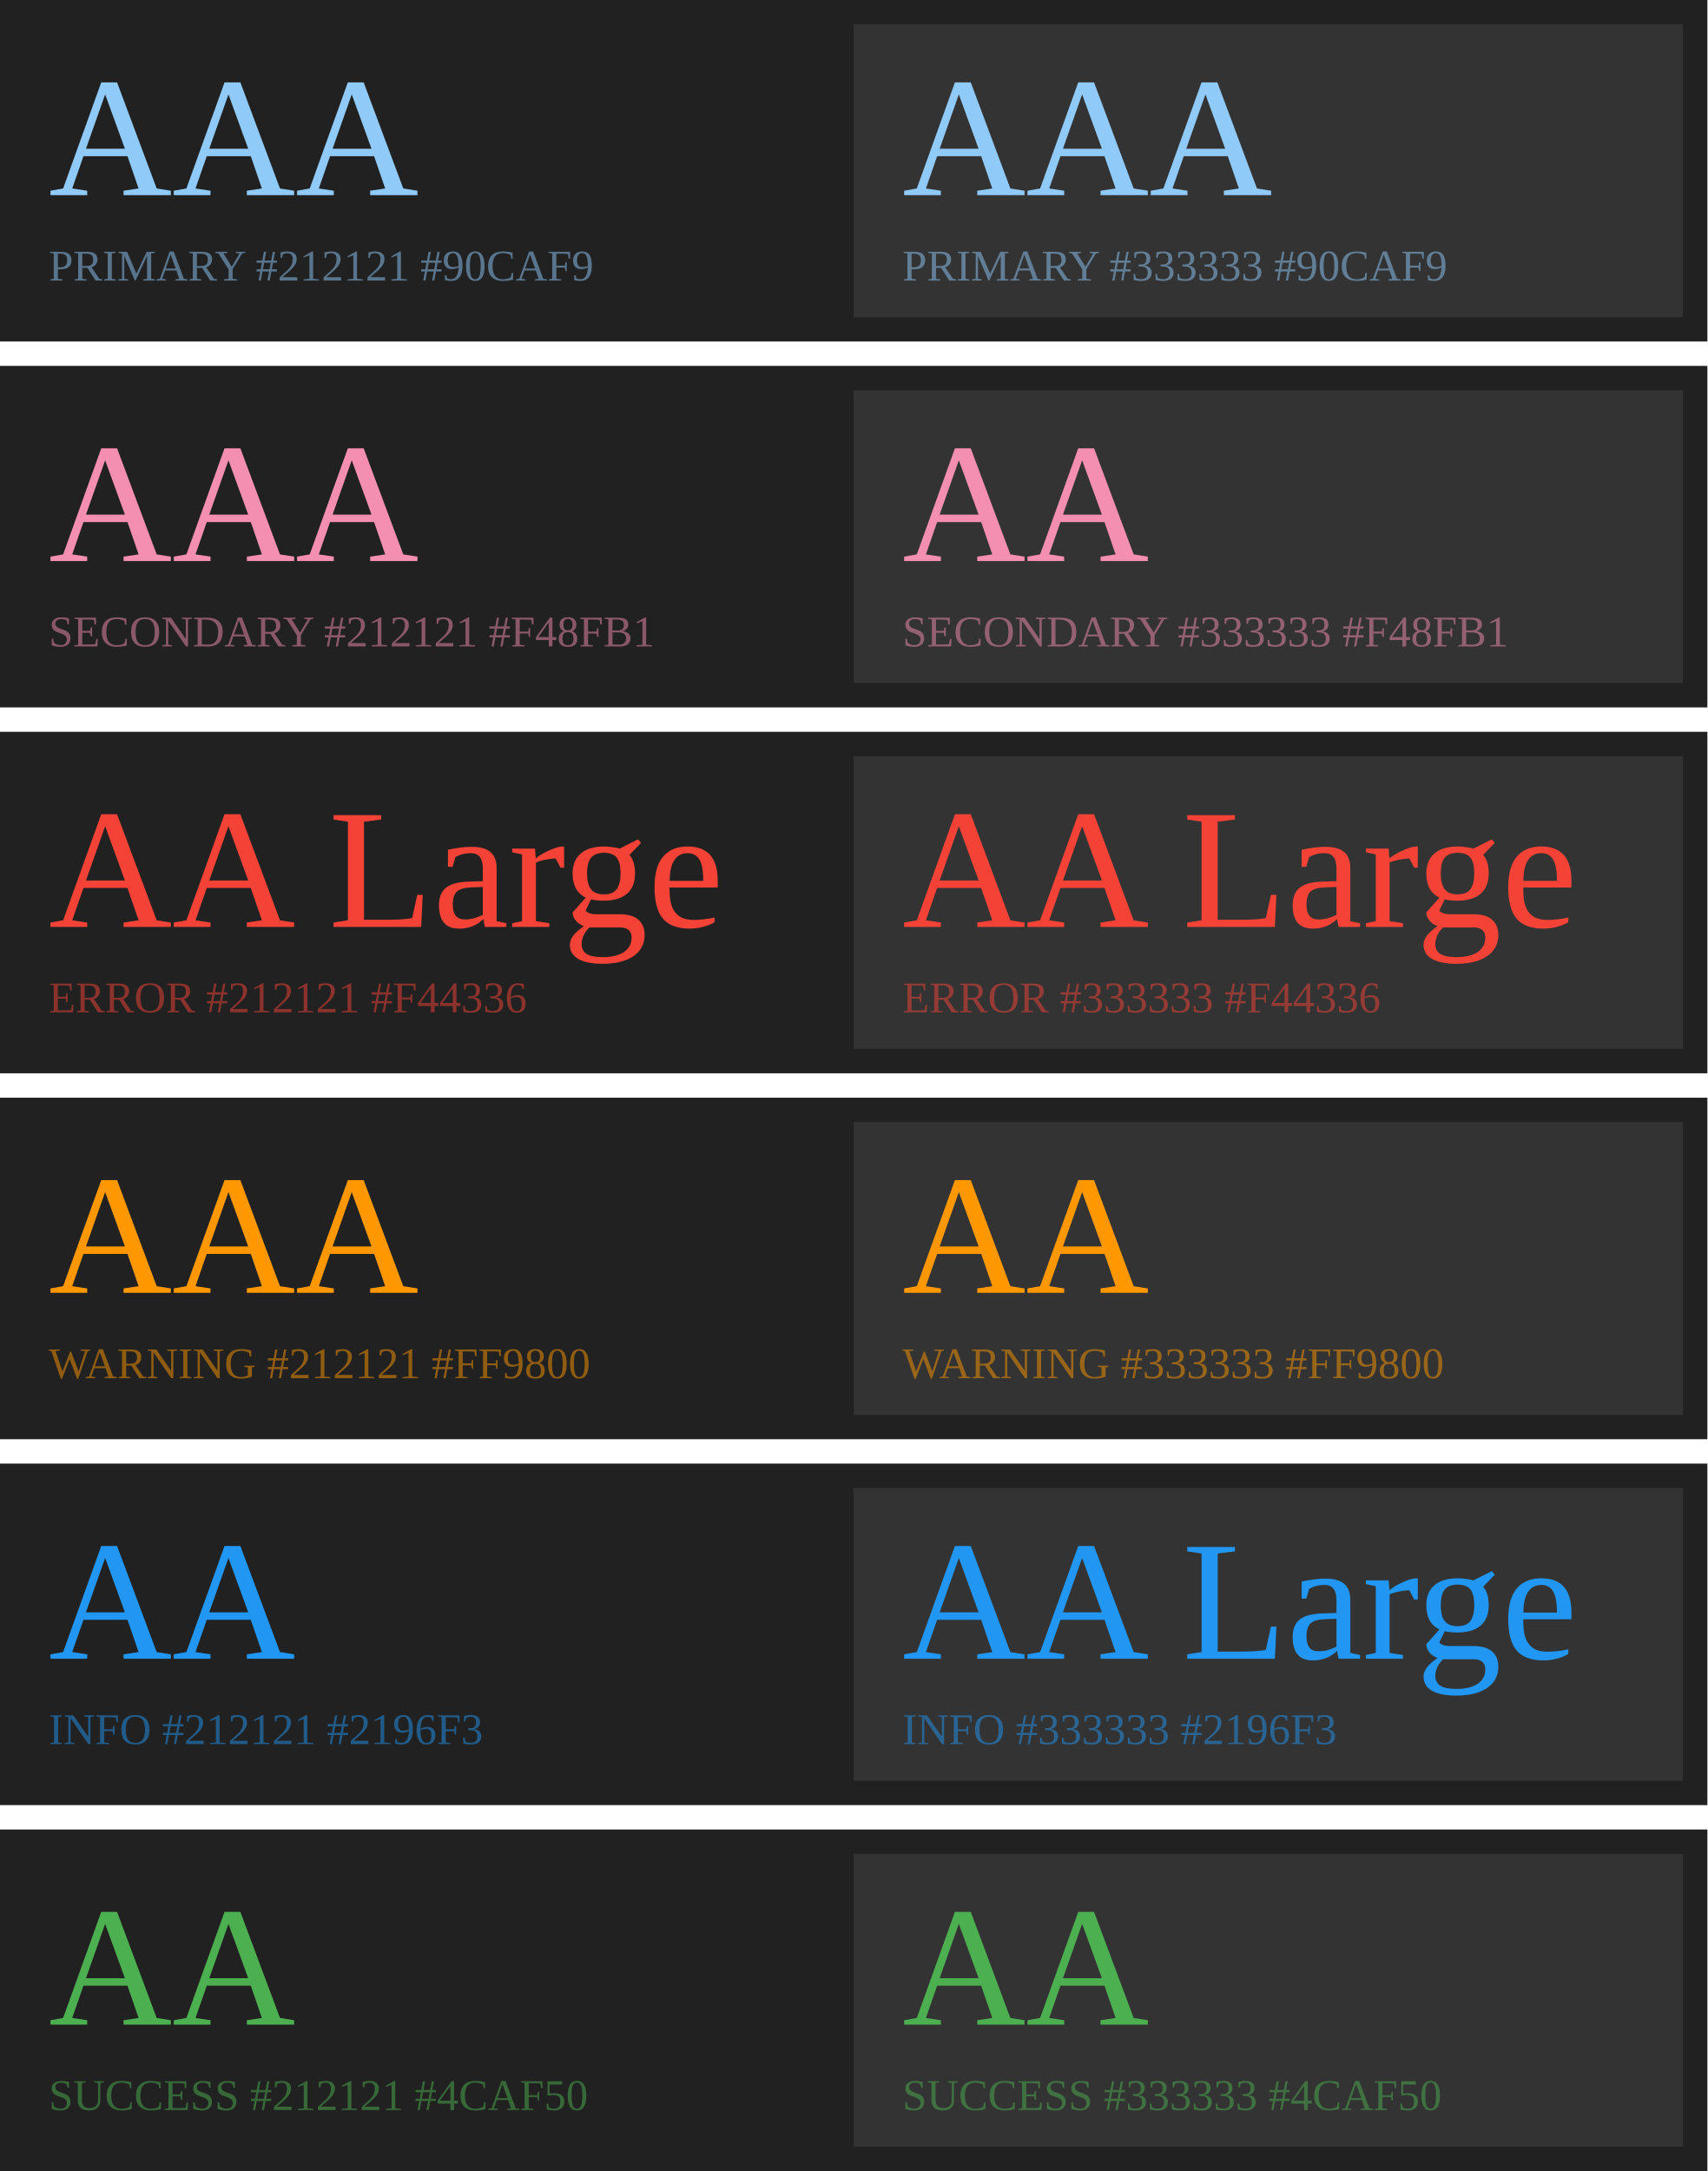
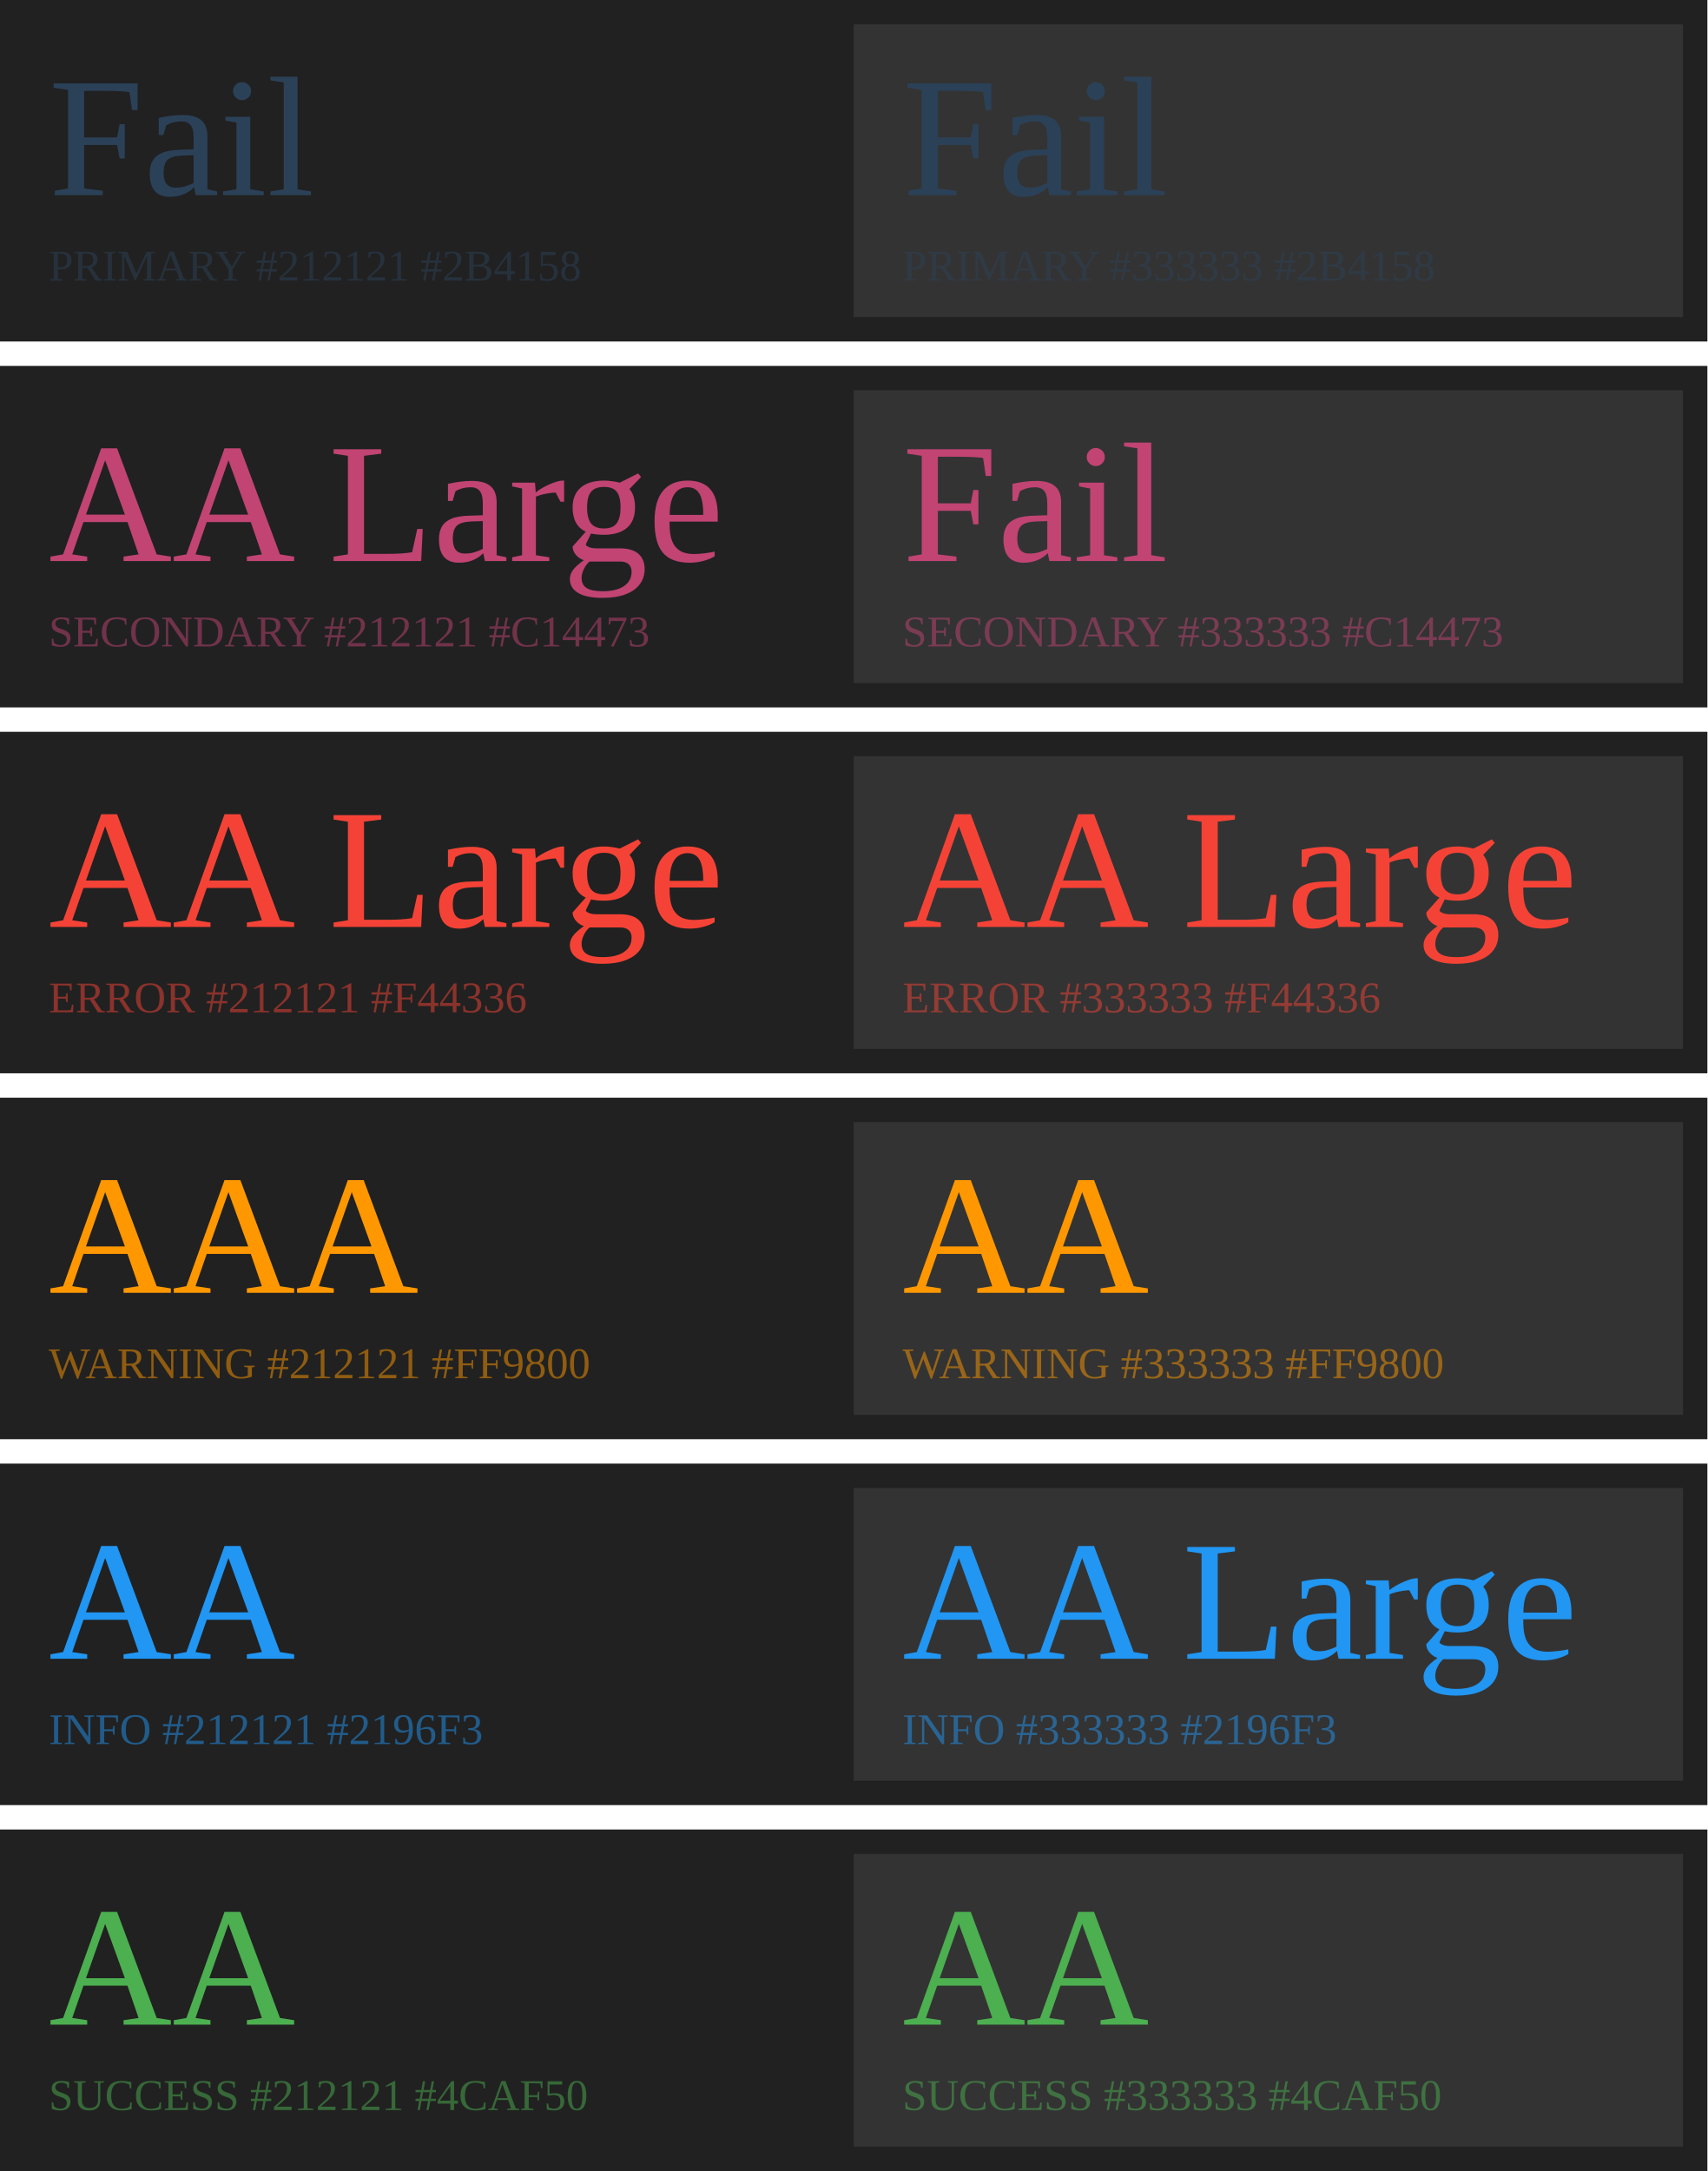
<svg xmlns="http://www.w3.org/2000/svg" version="1.1" width="700" height="890" data-reactroot="">
  <style>
            text {
              font-family: "Times New Roman", Times, serif;
            }
          </style>
  <g transform="translate(0 0)">
    <rect width="700" height="140" fill="#212121" />
-     <text x="20" y="80" font-size="70" fill="#90caf9">AAA</text>
-     <text x="20" y="115" font-size="18" fill="#90caf9" opacity="0.5">PRIMARY #212121 #90CAF9</text>
+     <text x="20" y="80" font-size="70" fill="#2b4158">Fail</text>
+     <text x="20" y="115" font-size="18" fill="#2b4158" opacity="0.5">PRIMARY #212121 #2B4158</text>
    <rect x="350" y="10" width="340" height="120" fill="#333333" />
-     <text x="370" y="80" font-size="70" fill="#90caf9">AAA</text>
-     <text x="370" y="115" font-size="18" fill="#90caf9" opacity="0.5">PRIMARY #333333 #90CAF9</text>
+     <text x="370" y="80" font-size="70" fill="#2b4158">Fail</text>
+     <text x="370" y="115" font-size="18" fill="#2b4158" opacity="0.5">PRIMARY #333333 #2B4158</text>
  </g>
  <g transform="translate(0 150)">
    <rect width="700" height="140" fill="#212121" />
-     <text x="20" y="80" font-size="70" fill="#f48fb1">AAA</text>
-     <text x="20" y="115" font-size="18" fill="#f48fb1" opacity="0.5">SECONDARY #212121 #F48FB1</text>
+     <text x="20" y="80" font-size="70" fill="#c14473">AA Large</text>
+     <text x="20" y="115" font-size="18" fill="#c14473" opacity="0.5">SECONDARY #212121 #C14473</text>
    <rect x="350" y="10" width="340" height="120" fill="#333333" />
-     <text x="370" y="80" font-size="70" fill="#f48fb1">AA</text>
-     <text x="370" y="115" font-size="18" fill="#f48fb1" opacity="0.5">SECONDARY #333333 #F48FB1</text>
+     <text x="370" y="80" font-size="70" fill="#c14473">Fail</text>
+     <text x="370" y="115" font-size="18" fill="#c14473" opacity="0.5">SECONDARY #333333 #C14473</text>
  </g>
  <g transform="translate(0 300)">
    <rect width="700" height="140" fill="#212121" />
    <text x="20" y="80" font-size="70" fill="#f44336">AA Large</text>
    <text x="20" y="115" font-size="18" fill="#f44336" opacity="0.5">ERROR #212121 #F44336</text>
    <rect x="350" y="10" width="340" height="120" fill="#333333" />
    <text x="370" y="80" font-size="70" fill="#f44336">AA Large</text>
    <text x="370" y="115" font-size="18" fill="#f44336" opacity="0.5">ERROR #333333 #F44336</text>
  </g>
  <g transform="translate(0 450)">
    <rect width="700" height="140" fill="#212121" />
    <text x="20" y="80" font-size="70" fill="#ff9800">AAA</text>
    <text x="20" y="115" font-size="18" fill="#ff9800" opacity="0.5">WARNING #212121 #FF9800</text>
    <rect x="350" y="10" width="340" height="120" fill="#333333" />
    <text x="370" y="80" font-size="70" fill="#ff9800">AA</text>
    <text x="370" y="115" font-size="18" fill="#ff9800" opacity="0.5">WARNING #333333 #FF9800</text>
  </g>
  <g transform="translate(0 600)">
    <rect width="700" height="140" fill="#212121" />
    <text x="20" y="80" font-size="70" fill="#2196f3">AA</text>
    <text x="20" y="115" font-size="18" fill="#2196f3" opacity="0.5">INFO #212121 #2196F3</text>
    <rect x="350" y="10" width="340" height="120" fill="#333333" />
    <text x="370" y="80" font-size="70" fill="#2196f3">AA Large</text>
    <text x="370" y="115" font-size="18" fill="#2196f3" opacity="0.5">INFO #333333 #2196F3</text>
  </g>
  <g transform="translate(0 750)">
    <rect width="700" height="140" fill="#212121" />
    <text x="20" y="80" font-size="70" fill="#4caf50">AA</text>
    <text x="20" y="115" font-size="18" fill="#4caf50" opacity="0.5">SUCCESS #212121 #4CAF50</text>
    <rect x="350" y="10" width="340" height="120" fill="#333333" />
    <text x="370" y="80" font-size="70" fill="#4caf50">AA</text>
    <text x="370" y="115" font-size="18" fill="#4caf50" opacity="0.5">SUCCESS #333333 #4CAF50</text>
  </g>
</svg>
